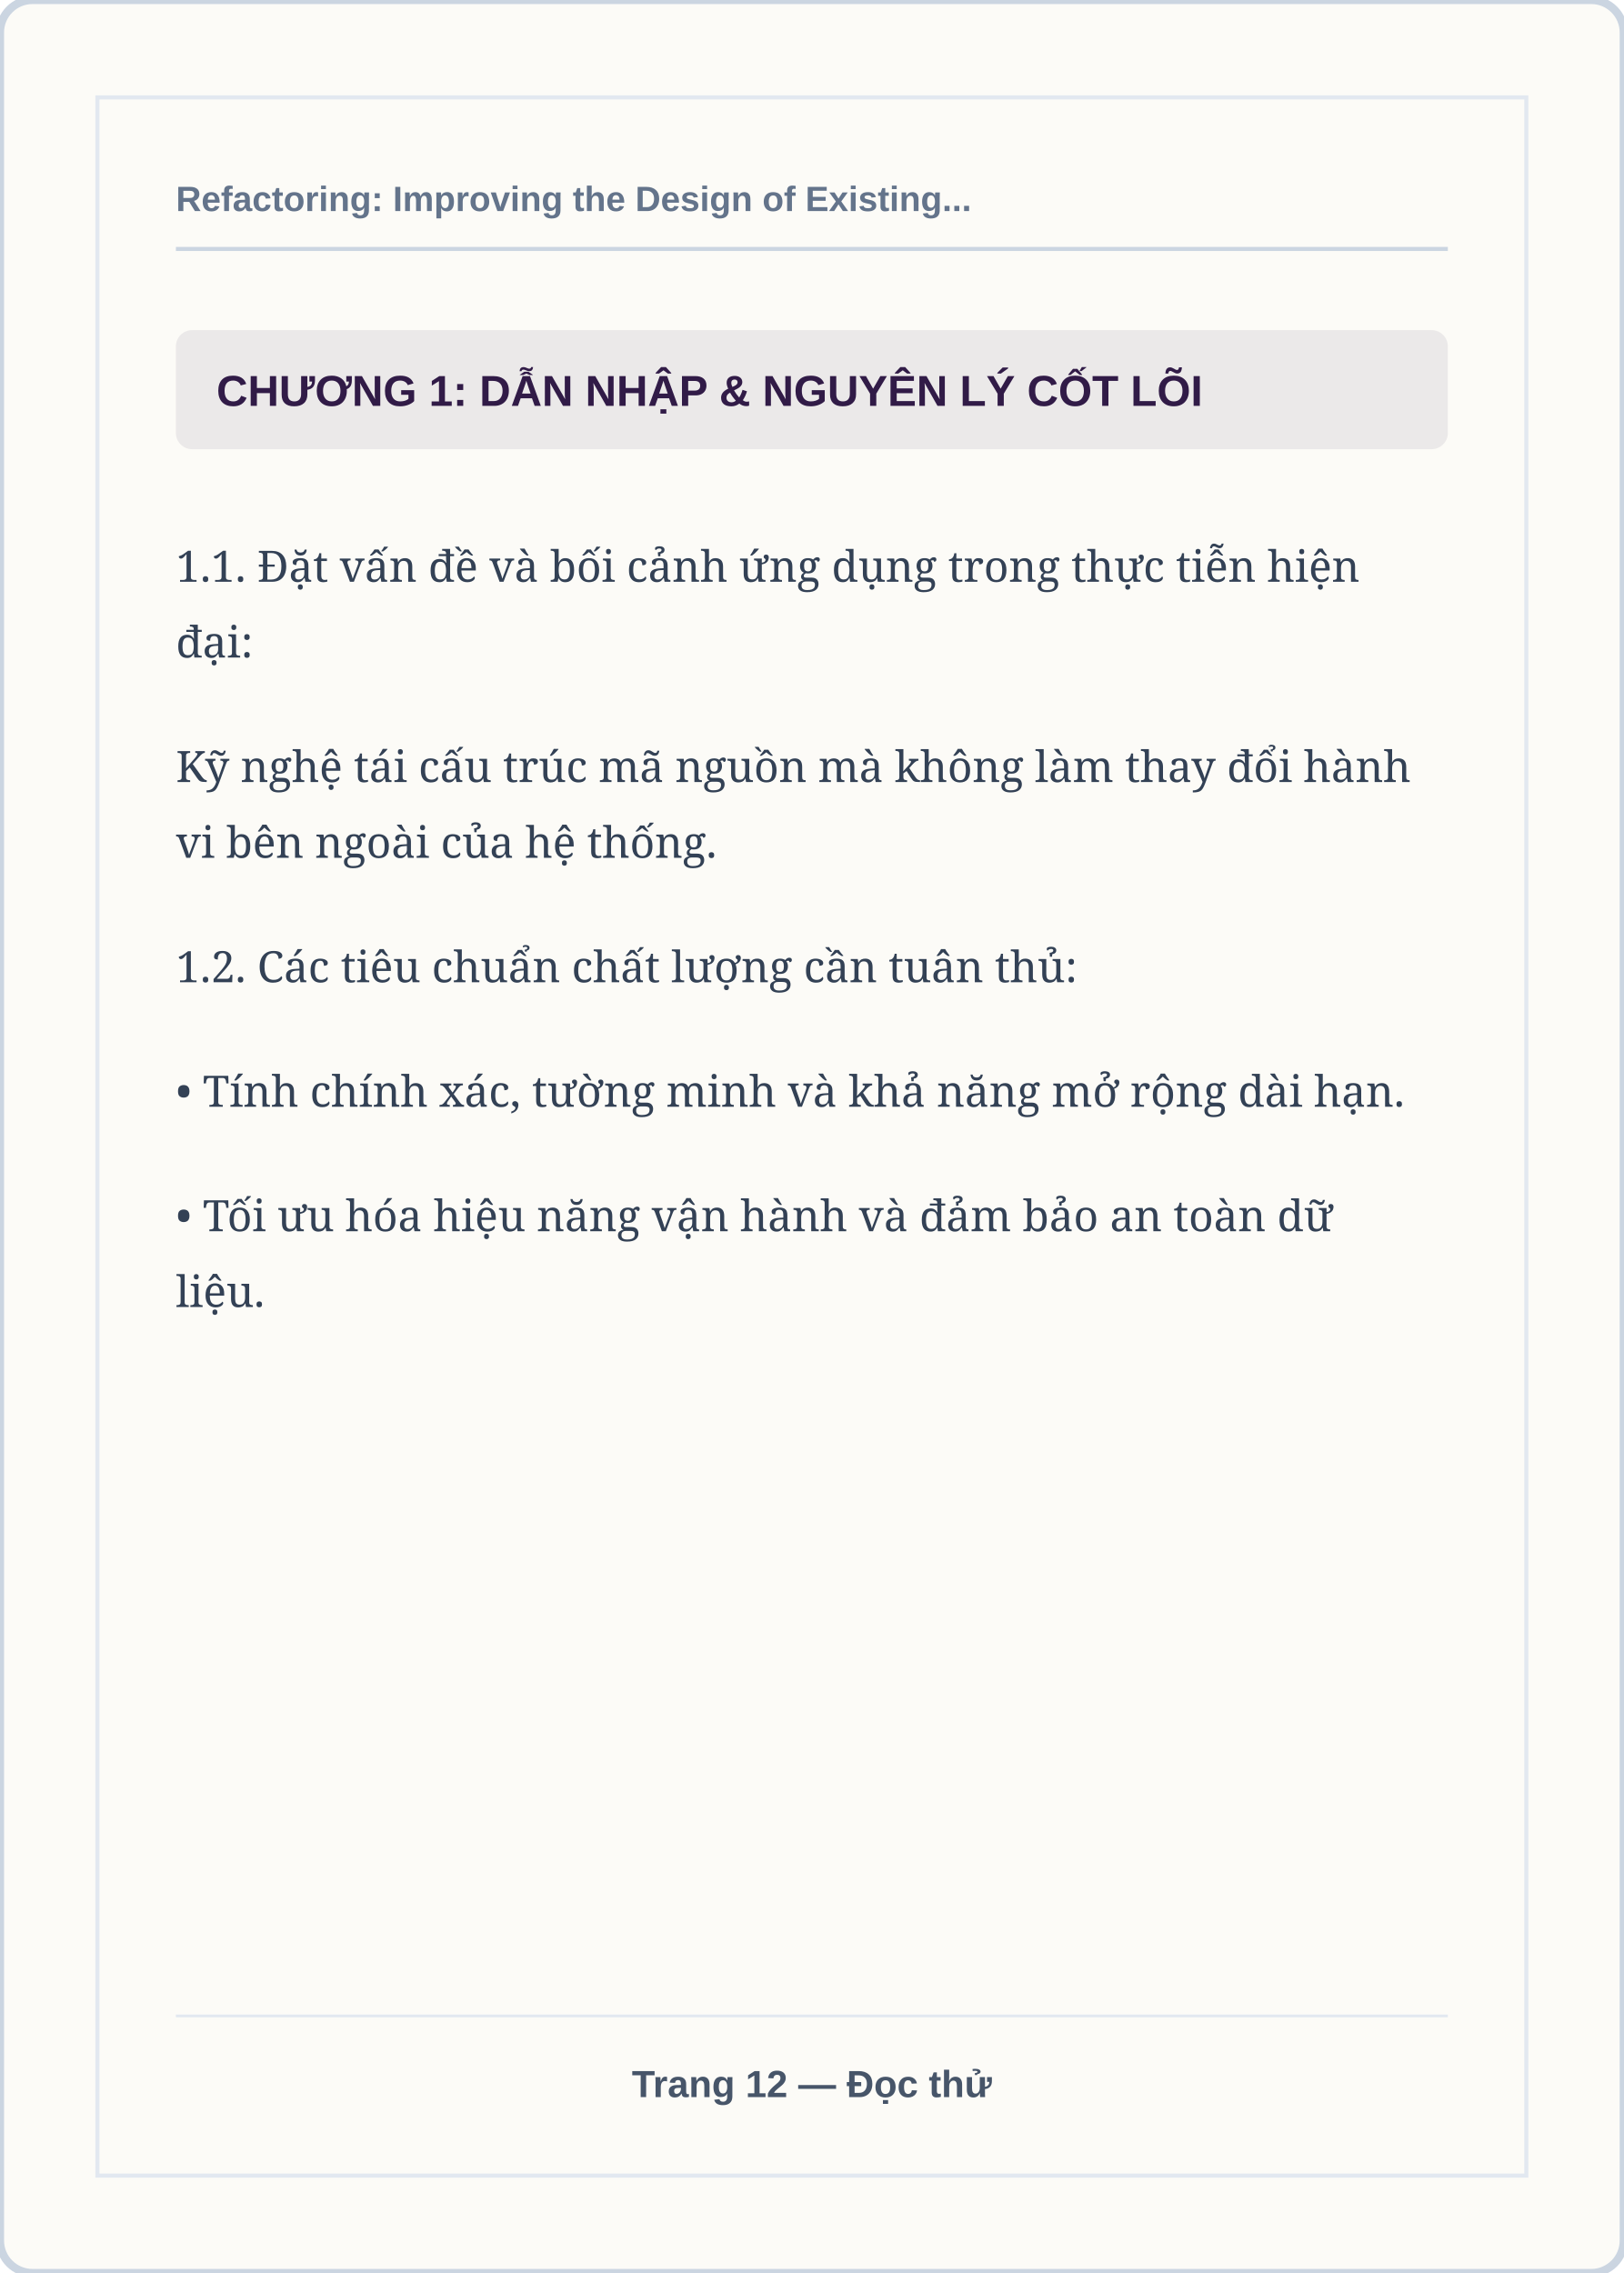
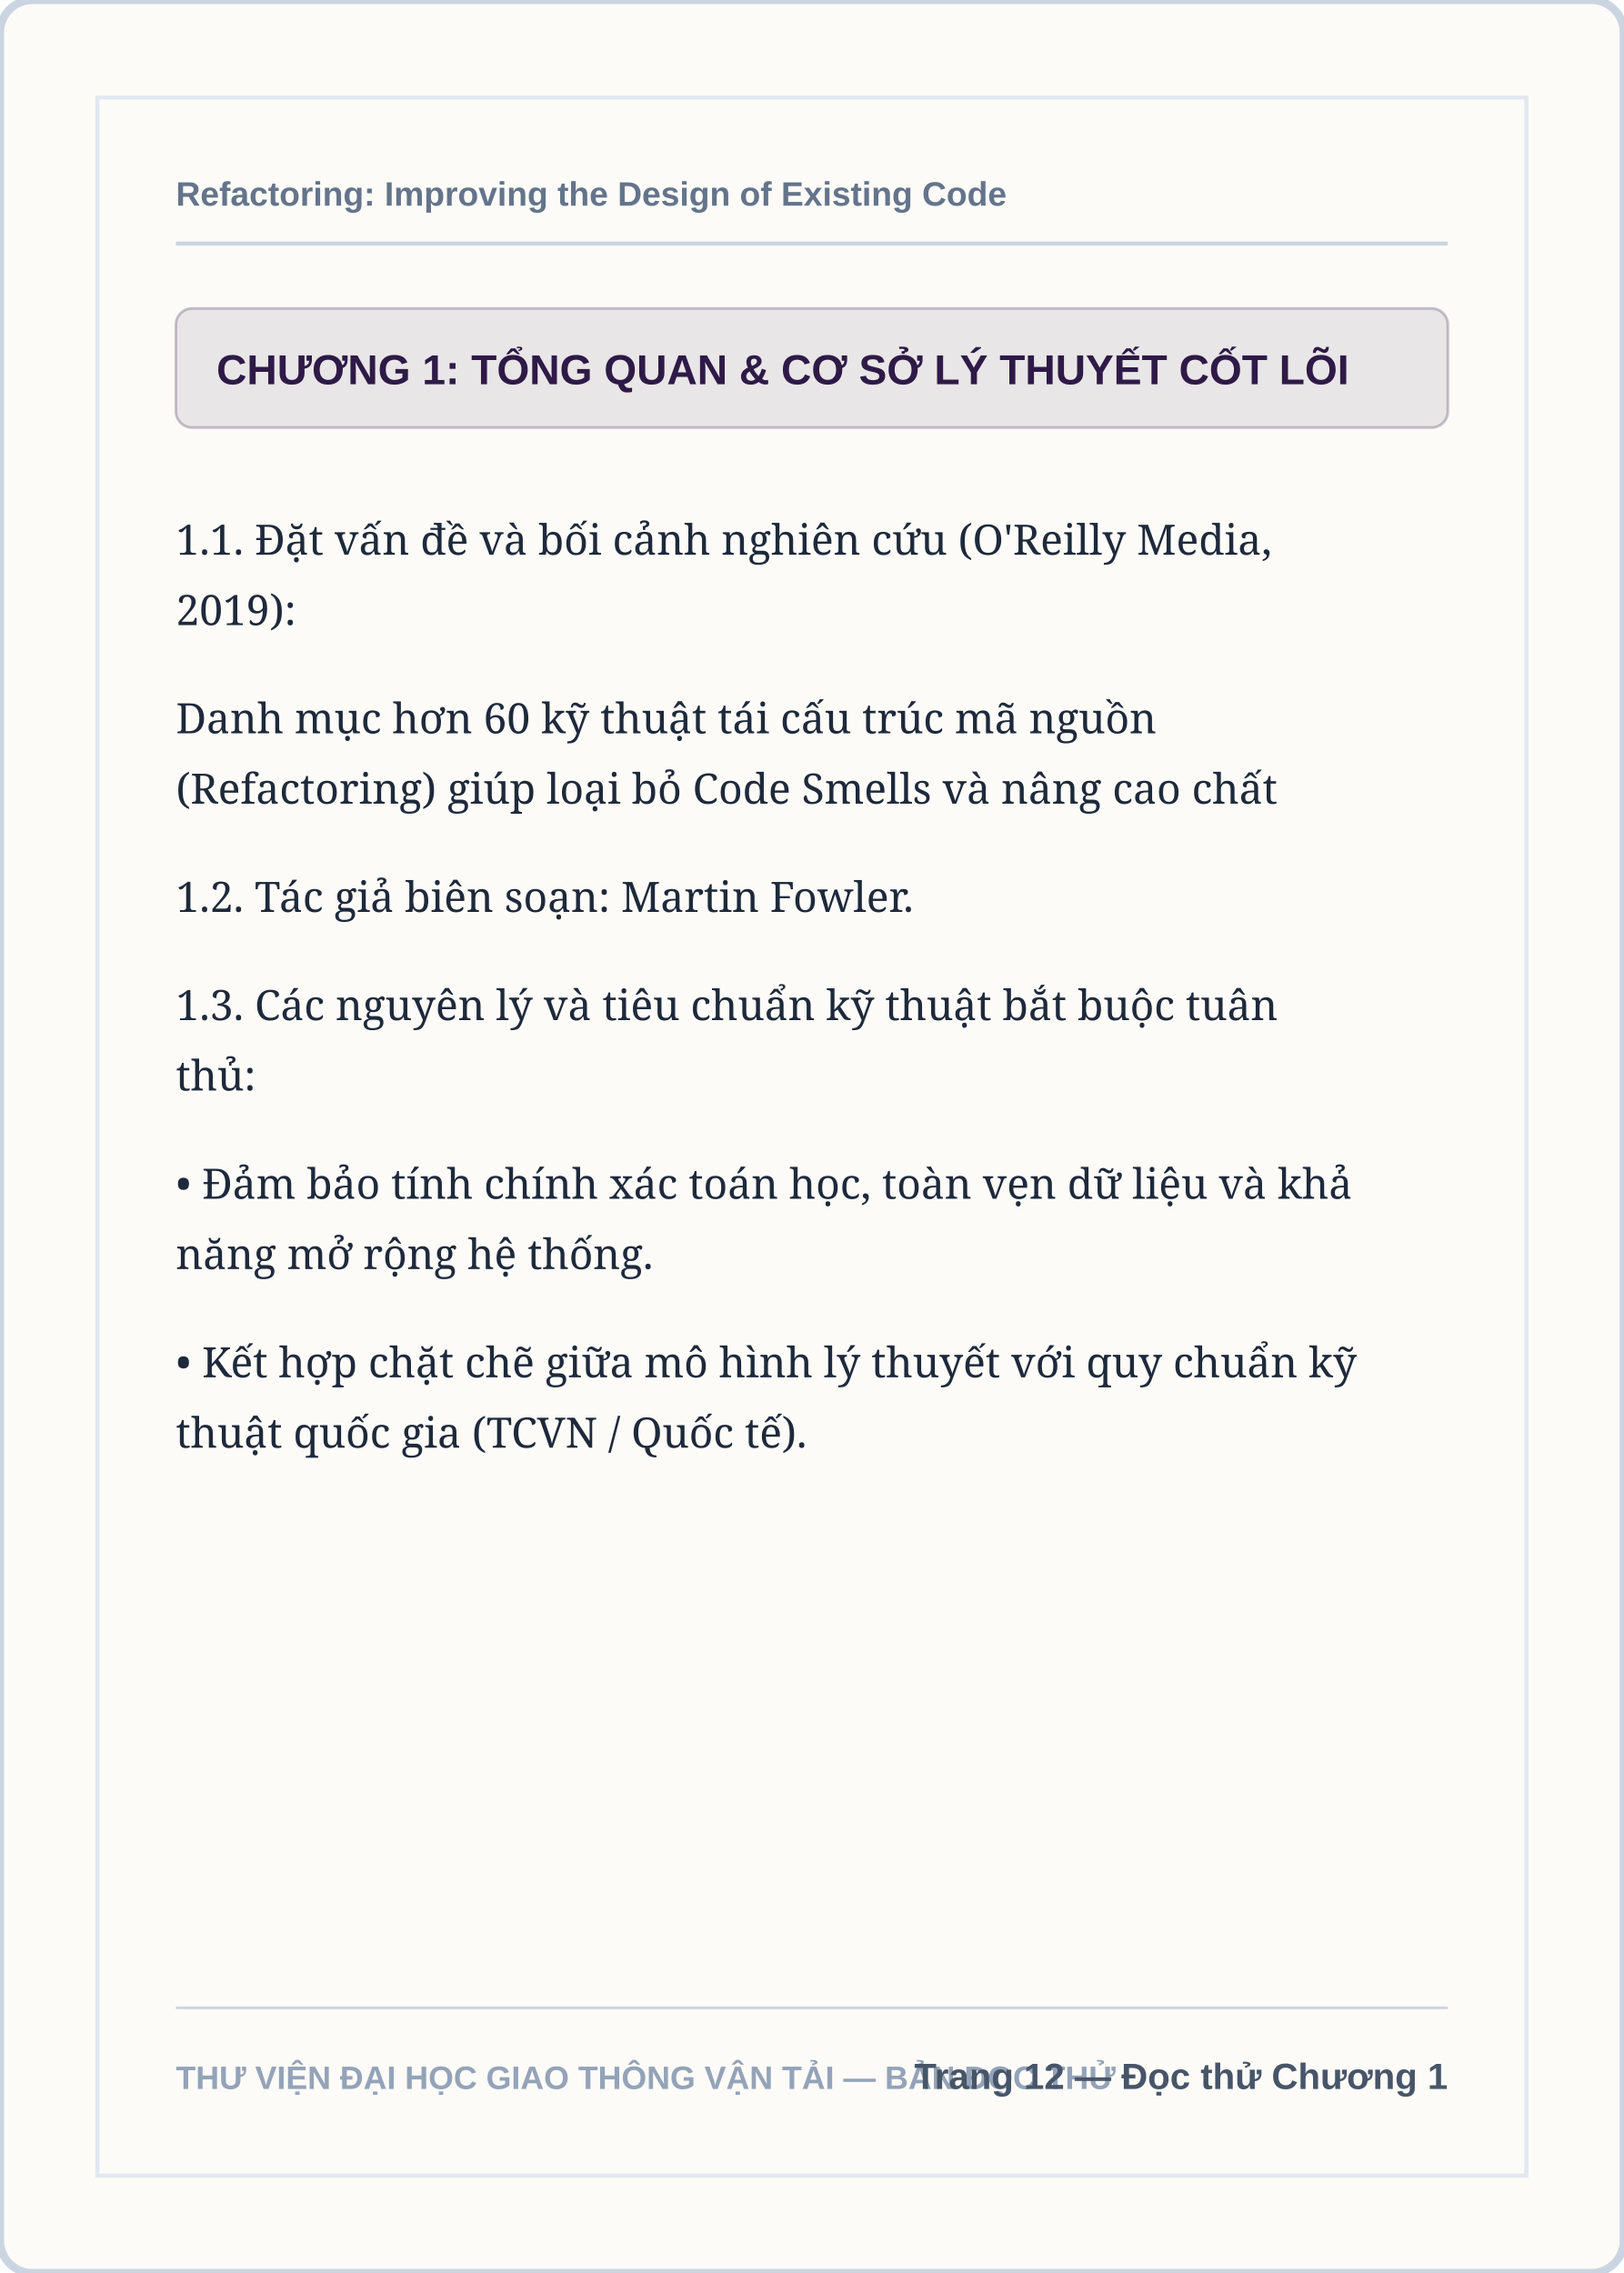
<svg xmlns="http://www.w3.org/2000/svg" viewBox="0 0 600 840" width="600" height="840">
  <rect width="600" height="840" rx="12" fill="#FCFBF7" stroke="#CBD5E1" stroke-width="3" />
  <rect x="36" y="36" width="528" height="768" fill="none" stroke="#E2E8F0" stroke-width="1.5" />
-   <text x="65" y="78" font-family="Segoe UI, Arial, sans-serif" font-size="13" font-weight="600" fill="#64748B">Refactoring: Improving the Design of Existing...</text>
-   <line x1="65" y1="92" x2="535" y2="92" stroke="#CBD5E1" stroke-width="1.5" />
-   <rect x="65" y="122" width="470" height="44" rx="6" fill="#311B47" fill-opacity="0.08" />
-   <text x="80" y="150" font-family="Segoe UI, Arial, sans-serif" font-size="16" font-weight="700" fill="#311B47">CHƯƠNG 1: DẪN NHẬP &amp; NGUYÊN LÝ CỐT LÕI</text>
-   <text x="65" y="215" font-family="Georgia, serif" font-size="16" fill="#334155">1.1. Đặt vấn đề và bối cảnh ứng dụng trong thực tiễn hiện</text>
-   <text x="65" y="243" font-family="Georgia, serif" font-size="16" fill="#334155">đại:</text>
-   <text x="65" y="289" font-family="Georgia, serif" font-size="16" fill="#334155">Kỹ nghệ tái cấu trúc mã nguồn mà không làm thay đổi hành</text>
-   <text x="65" y="317" font-family="Georgia, serif" font-size="16" fill="#334155">vi bên ngoài của hệ thống.</text>
-   <text x="65" y="363" font-family="Georgia, serif" font-size="16" fill="#334155">1.2. Các tiêu chuẩn chất lượng cần tuân thủ:</text>
-   <text x="65" y="409" font-family="Georgia, serif" font-size="16" fill="#334155">• Tính chính xác, tường minh và khả năng mở rộng dài hạn.</text>
-   <text x="65" y="455" font-family="Georgia, serif" font-size="16" fill="#334155">• Tối ưu hóa hiệu năng vận hành và đảm bảo an toàn dữ</text>
-   <text x="65" y="483" font-family="Georgia, serif" font-size="16" fill="#334155">liệu.</text>
-   <line x1="65" y1="745" x2="535" y2="745" stroke="#E2E8F0" stroke-width="1" />
-   <text x="300" y="775" font-family="Segoe UI, Arial, sans-serif" font-size="14" font-weight="600" fill="#475569" text-anchor="middle">Trang 12 — Đọc thử</text>
+   <text x="65" y="76" font-family="Segoe UI, Arial, sans-serif" font-size="12.5" font-weight="700" fill="#64748B">Refactoring: Improving the Design of Existing Code</text>
+   <line x1="65" y1="90" x2="535" y2="90" stroke="#CBD5E1" stroke-width="1.5" />
+   <rect x="65" y="114" width="470" height="44" rx="6" fill="#2E1A47" fill-opacity="0.09" stroke="#2E1A47" stroke-opacity="0.25" />
+   <text x="80" y="142" font-family="Segoe UI, Arial, sans-serif" font-size="15.5" font-weight="700" fill="#2E1A47">CHƯƠNG 1: TỔNG QUAN &amp; CƠ SỞ LÝ THUYẾT CỐT LÕI</text>
+   <text x="65" y="205" font-family="Georgia, serif" font-size="15.5" fill="#1E293B">1.1. Đặt vấn đề và bối cảnh nghiên cứu (O'Reilly Media,</text>
+   <text x="65" y="231" font-family="Georgia, serif" font-size="15.5" fill="#1E293B">2019):</text>
+   <text x="65" y="271" font-family="Georgia, serif" font-size="15.5" fill="#1E293B">Danh mục hơn 60 kỹ thuật tái cấu trúc mã nguồn</text>
+   <text x="65" y="297" font-family="Georgia, serif" font-size="15.5" fill="#1E293B">(Refactoring) giúp loại bỏ Code Smells và nâng cao chất</text>
+   <text x="65" y="337" font-family="Georgia, serif" font-size="15.5" fill="#1E293B">1.2. Tác giả biên soạn: Martin Fowler.</text>
+   <text x="65" y="377" font-family="Georgia, serif" font-size="15.5" fill="#1E293B">1.3. Các nguyên lý và tiêu chuẩn kỹ thuật bắt buộc tuân</text>
+   <text x="65" y="403" font-family="Georgia, serif" font-size="15.5" fill="#1E293B">thủ:</text>
+   <text x="65" y="443" font-family="Georgia, serif" font-size="15.5" fill="#1E293B">• Đảm bảo tính chính xác toán học, toàn vẹn dữ liệu và khả</text>
+   <text x="65" y="469" font-family="Georgia, serif" font-size="15.5" fill="#1E293B">năng mở rộng hệ thống.</text>
+   <text x="65" y="509" font-family="Georgia, serif" font-size="15.5" fill="#1E293B">• Kết hợp chặt chẽ giữa mô hình lý thuyết với quy chuẩn kỹ</text>
+   <text x="65" y="535" font-family="Georgia, serif" font-size="15.5" fill="#1E293B">thuật quốc gia (TCVN / Quốc tế).</text>
+   <line x1="65" y1="742" x2="535" y2="742" stroke="#CBD5E1" stroke-width="1" />
+   <text x="65" y="772" font-family="Segoe UI, Arial, sans-serif" font-size="12" font-weight="600" fill="#94A3B8">THƯ VIỆN ĐẠI HỌC GIAO THÔNG VẬN TẢI — BẢN ĐỌC THỬ</text>
+   <text x="535" y="772" font-family="Segoe UI, Arial, sans-serif" font-size="13.5" font-weight="700" fill="#475569" text-anchor="end">Trang 12 — Đọc thử Chương 1</text>
</svg>
